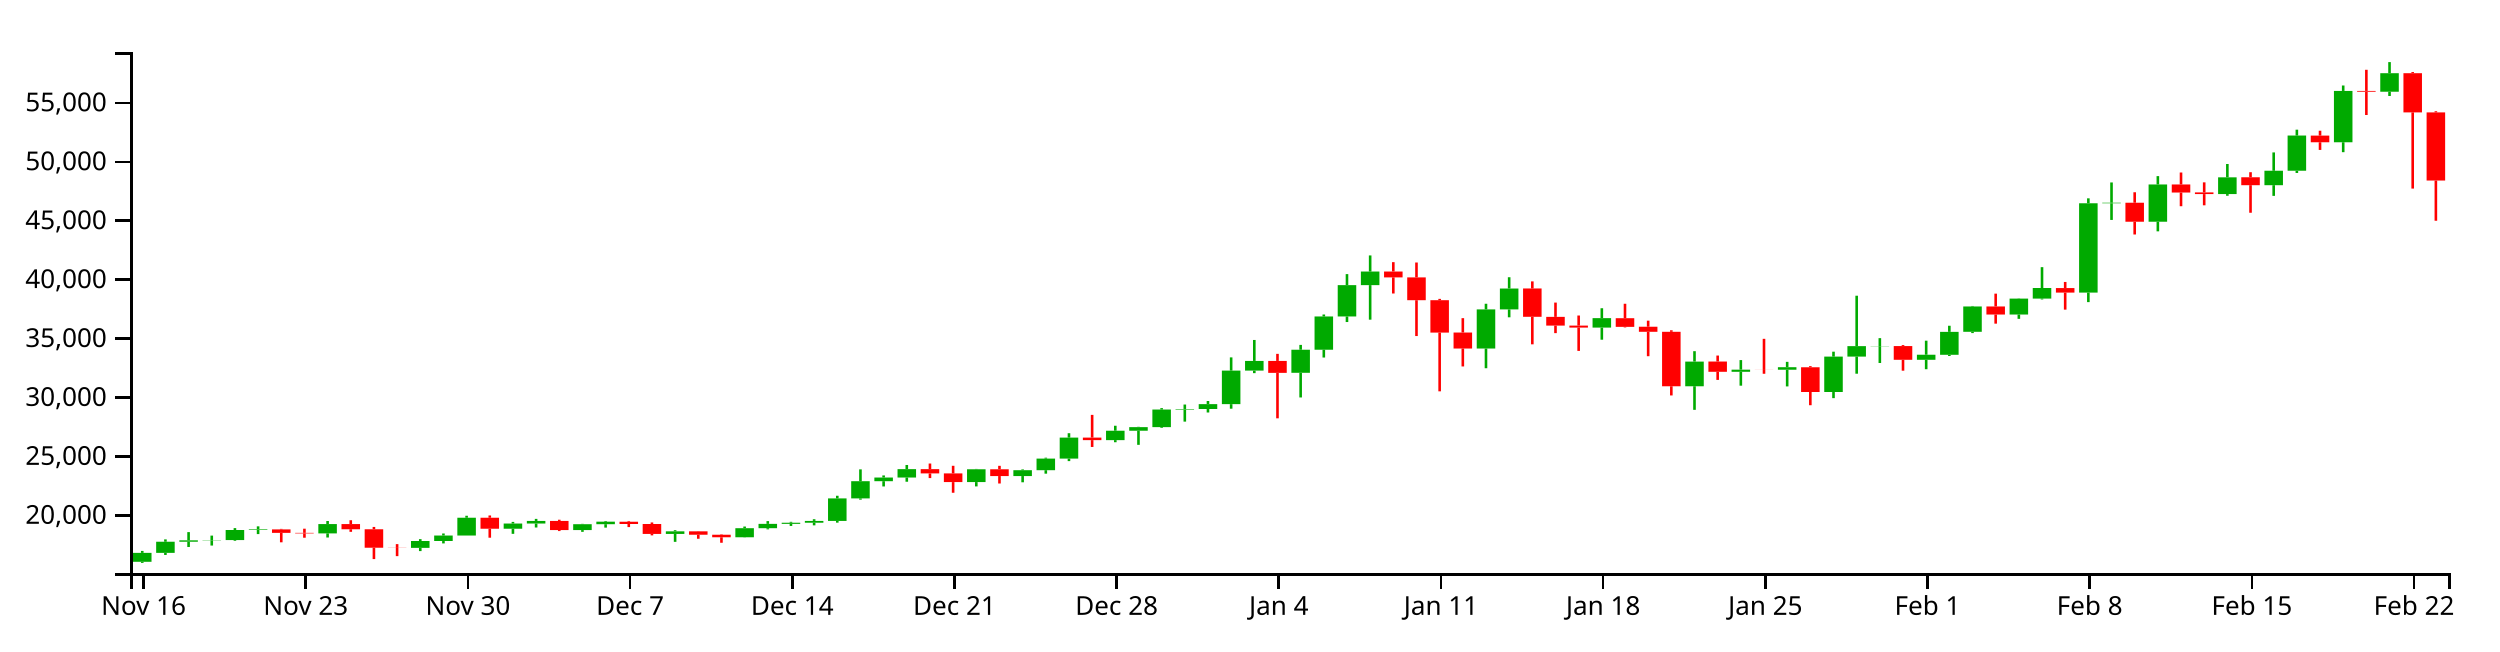
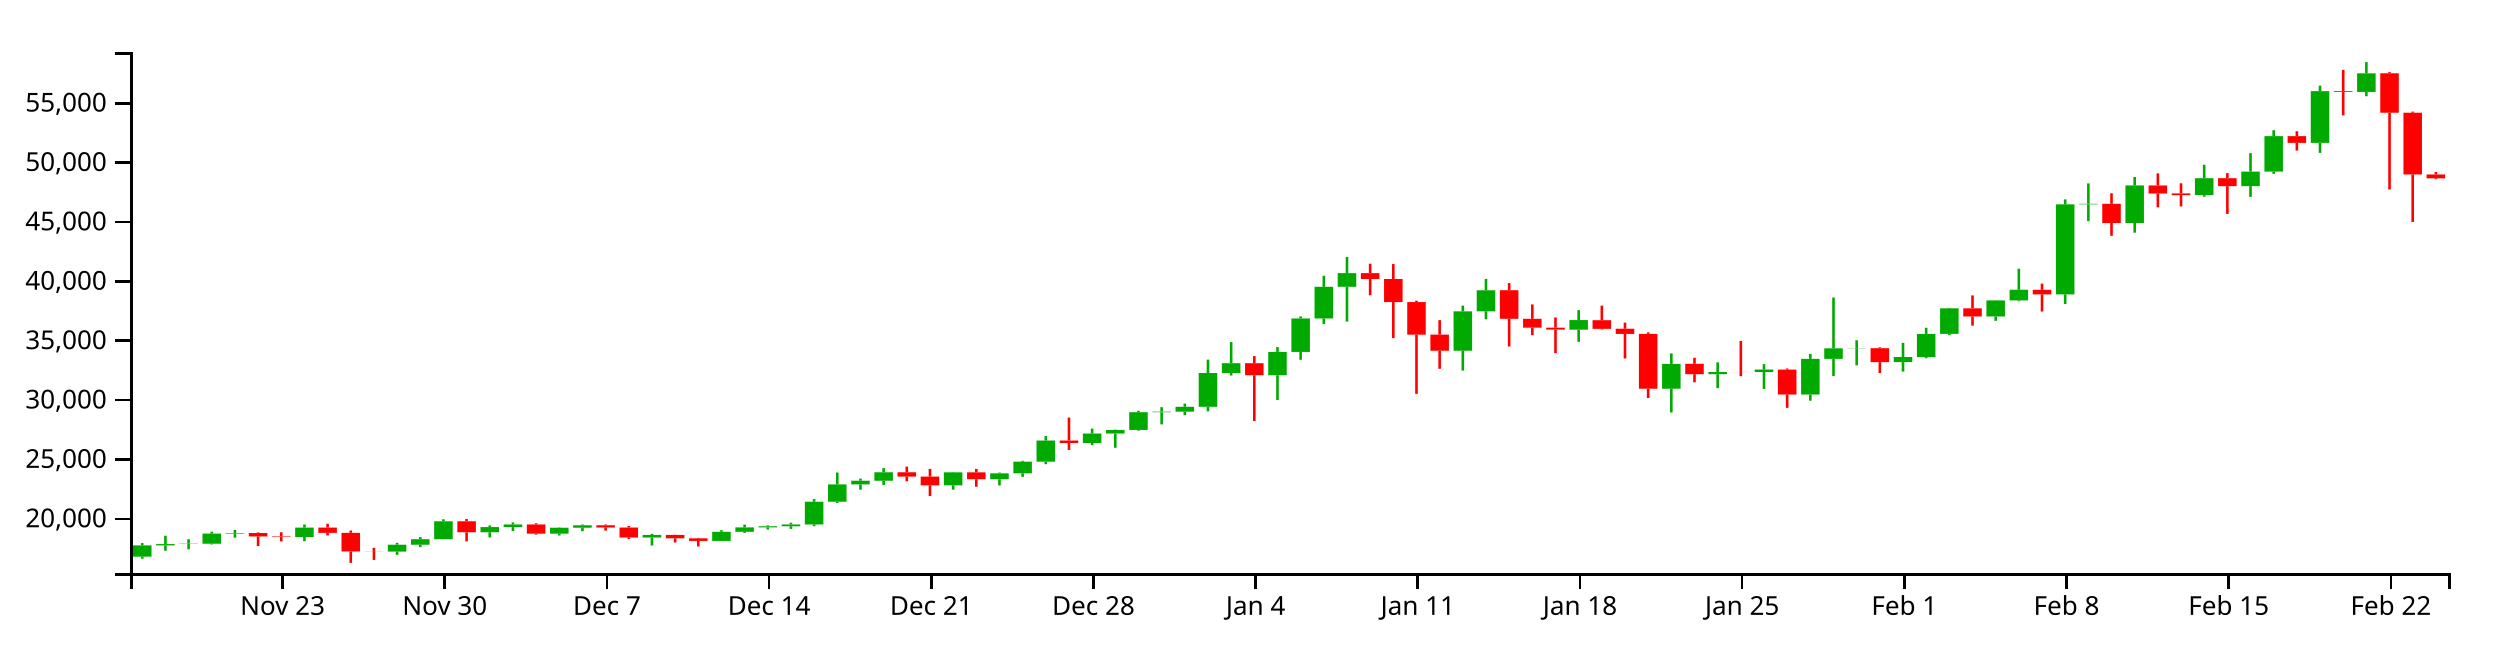
<svg xmlns="http://www.w3.org/2000/svg" version="1.1" width="960" height="250">
  <g transform="translate(50,20)">
    <style>.axis path,.axis line{fill:none;stroke:#000;shape-rendering:crispEdges;}path.candle{stroke:#000000;}path.candle.body{stroke-width:0;}path.candle.up{fill:#00AA00;stroke:#00AA00;}path.candle.down{fill:#FF0000;stroke:#FF0000;}</style>
    <g class="candlestick">
      <g class="data">
-         <path class="candle body up" d="M 1.068 195.733 l 7.117 0 L 8.185 192.309 l -7.117 0 L 1.068 195.733 M 9.964 192.311 l 7.117 0 L 17.081 188.028 l -7.117 0 L 9.964 192.311 M 18.86 188.028 l 7.117 0 L 25.978 187.499 l -7.117 0 L 18.86 188.028 M 27.757 187.492 l 7.117 0 L 34.874 187.379 l -7.117 0 L 27.757 187.492 M 36.653 187.379 l 7.117 0 L 43.77 183.519 l -7.117 0 L 36.653 187.379 M 45.55 183.519 l 7.117 0 L 52.667 183.301 l -7.117 0 L 45.55 183.519 M 72.239 184.82 l 7.117 0 L 79.356 181.236 l -7.117 0 L 72.239 184.82 M 107.825 190.381 l 7.117 0 L 114.942 187.754 l -7.117 0 L 107.825 190.381 M 116.721 187.754 l 7.117 0 L 123.838 185.649 l -7.117 0 L 116.721 187.754 M 125.618 185.649 l 7.117 0 L 132.735 178.81 l -7.117 0 L 125.618 185.649 M 143.411 183.024 l 7.117 0 L 150.528 181.036 l -7.117 0 L 143.411 183.024 M 152.307 181.036 l 7.117 0 L 159.424 180.051 l -7.117 0 L 152.307 181.036 M 170.1 183.542 l 7.117 0 L 177.217 181.292 l -7.117 0 L 170.1 183.542 M 178.996 181.292 l 7.117 0 L 186.114 180.333 l -7.117 0 L 178.996 181.292 M 205.686 185.019 l 7.117 0 L 212.803 184.036 l -7.117 0 L 205.686 185.019 M 232.375 186.321 l 7.117 0 L 239.492 182.826 l -7.117 0 L 232.375 186.321 M 241.271 182.826 l 7.117 0 L 248.389 181.168 l -7.117 0 L 241.271 182.826 M 250.168 181.168 l 7.117 0 L 257.285 180.724 l -7.117 0 L 250.168 181.168 M 259.064 180.721 l 7.117 0 L 266.182 180.03 l -7.117 0 L 259.064 180.721 M 267.961 180.03 l 7.117 0 L 275.078 171.389 l -7.117 0 L 267.961 180.03 M 276.857 171.389 l 7.117 0 L 283.974 164.774 l -7.117 0 L 276.857 171.389 M 285.754 164.774 l 7.117 0 L 292.871 163.37 l -7.117 0 L 285.754 164.774 M 294.65 163.37 l 7.117 0 L 301.767 160.137 l -7.117 0 L 294.65 163.37 M 321.339 165.124 l 7.117 0 L 328.457 160.186 l -7.117 0 L 321.339 165.124 M 339.132 162.804 l 7.117 0 L 346.25 160.555 l -7.117 0 L 339.132 162.804 M 348.029 160.556 l 7.117 0 L 355.146 156.105 l -7.117 0 L 348.029 160.556 M 356.925 156.105 l 7.117 0 L 364.042 148.044 l -7.117 0 L 356.925 156.105 M 374.718 149.003 l 7.117 0 L 381.835 145.392 l -7.117 0 L 374.718 149.003 M 383.615 145.392 l 7.117 0 L 390.732 144.009 l -7.117 0 L 383.615 145.392 M 392.511 144.009 l 7.117 0 L 399.628 137.263 l -7.117 0 L 392.511 144.009 M 401.407 137.263 l 7.117 0 L 408.525 137.045 l -7.117 0 L 401.407 137.263 M 410.304 137.045 l 7.117 0 L 417.421 135.198 l -7.117 0 L 410.304 137.045 M 419.2 135.198 l 7.117 0 L 426.317 122.314 l -7.117 0 L 419.2 135.198 M 428.097 122.322 l 7.117 0 L 435.214 118.595 l -7.117 0 L 428.097 122.322 M 445.89 123.167 l 7.117 0 L 453.007 114.297 l -7.117 0 L 445.89 123.167 M 454.786 114.297 l 7.117 0 L 461.903 101.535 l -7.117 0 L 454.786 114.297 M 463.683 101.535 l 7.117 0 L 470.8 89.482 l -7.117 0 L 463.683 101.535 M 472.579 89.481 l 7.117 0 L 479.696 84.275 l -7.117 0 L 472.579 89.481 M 517.061 113.846 l 7.117 0 L 524.178 98.81 l -7.117 0 L 517.061 113.846 M 525.958 98.81 l 7.117 0 L 533.075 90.784 l -7.117 0 L 525.958 98.81 M 561.543 105.809 l 7.117 0 L 568.661 102.16 l -7.117 0 L 561.543 105.809 M 597.129 128.317 l 7.117 0 L 604.246 118.843 l -7.117 0 L 597.129 128.317 M 614.922 122.768 l 7.117 0 L 622.039 121.945 l -7.117 0 L 614.922 122.768 M 632.715 121.971 l 7.117 0 L 639.832 121.004 l -7.117 0 L 632.715 121.971 M 650.508 130.534 l 7.117 0 L 657.625 116.944 l -7.117 0 L 650.508 130.534 M 659.404 116.929 l 7.117 0 L 666.521 112.927 l -7.117 0 L 659.404 116.929 M 668.301 112.954 l 7.117 0 L 675.418 112.879 l -7.117 0 L 668.301 112.954 M 686.094 118.174 l 7.117 0 L 693.211 116.213 l -7.117 0 L 686.094 118.174 M 694.99 116.255 l 7.117 0 L 702.107 107.433 l -7.117 0 L 694.99 116.255 M 703.886 107.403 l 7.117 0 L 711.004 97.69 l -7.117 0 L 703.886 107.403 M 721.679 100.777 l 7.117 0 L 728.796 94.651 l -7.117 0 L 721.679 100.777 M 730.576 94.655 l 7.117 0 L 737.693 90.592 l -7.117 0 L 730.576 94.655 M 748.369 92.363 l 7.117 0 L 755.486 58.059 l -7.117 0 L 748.369 92.363 M 757.265 58.059 l 7.117 0 L 764.382 57.853 l -7.117 0 L 757.265 58.059 M 775.058 65.153 l 7.117 0 L 782.175 50.842 l -7.117 0 L 775.058 65.153 M 801.747 54.52 l 7.117 0 L 808.864 48.089 l -7.117 0 L 801.747 54.52 M 819.54 51.106 l 7.117 0 L 826.657 45.574 l -7.117 0 L 819.54 51.106 M 828.437 45.574 l 7.117 0 L 835.554 32.058 l -7.117 0 L 828.437 45.574 M 846.23 34.624 l 7.117 0 L 853.347 14.921 l -7.117 0 L 846.23 34.624 M 864.022 15.214 l 7.117 0 L 871.14 8.12 l -7.117 0 L 864.022 15.214" />
-         <path class="candle body down" d="M 54.446 183.301 l 7.117 0 L 61.563 184.61 l -7.117 0 L 54.446 183.301 M 63.343 184.613 l 7.117 0 L 70.46 184.821 l -7.117 0 L 63.343 184.613 M 81.136 181.236 l 7.117 0 L 88.253 183.231 l -7.117 0 L 81.136 181.236 M 90.032 183.233 l 7.117 0 L 97.149 190.336 l -7.117 0 L 90.032 183.233 M 98.928 190.336 l 7.117 0 L 106.046 190.381 l -7.117 0 L 98.928 190.336 M 134.514 178.81 l 7.117 0 L 141.631 183.024 l -7.117 0 L 134.514 178.81 M 161.204 180.049 l 7.117 0 L 168.321 183.542 l -7.117 0 L 161.204 180.049 M 187.893 180.337 l 7.117 0 L 195.01 181.205 l -7.117 0 L 187.893 180.337 M 196.789 181.205 l 7.117 0 L 203.906 185.019 l -7.117 0 L 196.789 181.205 M 214.582 184.036 l 7.117 0 L 221.699 185.334 l -7.117 0 L 214.582 184.036 M 223.479 185.333 l 7.117 0 L 230.596 186.321 l -7.117 0 L 223.479 185.333 M 303.547 160.137 l 7.117 0 L 310.664 161.794 l -7.117 0 L 303.547 160.137 M 312.443 161.794 l 7.117 0 L 319.56 165.124 l -7.117 0 L 312.443 161.794 M 330.236 160.186 l 7.117 0 L 337.353 162.802 l -7.117 0 L 330.236 160.186 M 365.822 148.044 l 7.117 0 L 372.939 149.003 l -7.117 0 L 365.822 148.044 M 436.993 118.595 l 7.117 0 L 444.11 123.172 l -7.117 0 L 436.993 118.595 M 481.475 84.256 l 7.117 0 L 488.593 86.513 l -7.117 0 L 481.475 84.256 M 490.372 86.513 l 7.117 0 L 497.489 95.286 l -7.117 0 L 490.372 86.513 M 499.268 95.286 l 7.117 0 L 506.385 107.712 l -7.117 0 L 499.268 95.286 M 508.165 107.685 l 7.117 0 L 515.282 113.837 l -7.117 0 L 508.165 107.685 M 534.854 90.781 l 7.117 0 L 541.971 101.657 l -7.117 0 L 534.854 90.781 M 543.75 101.679 l 7.117 0 L 550.868 105.039 l -7.117 0 L 543.75 101.679 M 552.647 105.039 l 7.117 0 L 559.764 105.792 l -7.117 0 L 552.647 105.039 M 570.44 102.199 l 7.117 0 L 577.557 105.508 l -7.117 0 L 570.44 102.199 M 579.336 105.461 l 7.117 0 L 586.453 107.424 l -7.117 0 L 579.336 105.461 M 588.233 107.424 l 7.117 0 L 595.35 128.325 l -7.117 0 L 588.233 107.424 M 606.026 118.821 l 7.117 0 L 613.143 122.768 l -7.117 0 L 606.026 118.821 M 623.818 121.947 l 7.117 0 L 630.936 121.97 l -7.117 0 L 623.818 121.947 M 641.611 121.021 l 7.117 0 L 648.729 130.516 l -7.117 0 L 641.611 121.021 M 677.197 112.879 l 7.117 0 L 684.314 118.174 l -7.117 0 L 677.197 112.879 M 712.783 97.683 l 7.117 0 L 719.9 100.777 l -7.117 0 L 712.783 97.683 M 739.472 90.619 l 7.117 0 L 746.589 92.363 l -7.117 0 L 739.472 90.619 M 766.162 57.853 l 7.117 0 L 773.279 65.153 l -7.117 0 L 766.162 57.853 M 783.954 50.846 l 7.117 0 L 791.072 53.928 l -7.117 0 L 783.954 50.846 M 792.851 53.88 l 7.117 0 L 799.968 54.534 l -7.117 0 L 792.851 53.88 M 810.644 48.076 l 7.117 0 L 817.761 51.106 l -7.117 0 L 810.644 48.076 M 837.333 32.067 l 7.117 0 L 844.45 34.624 l -7.117 0 L 837.333 32.067 M 855.126 14.921 l 7.117 0 L 862.243 15.214 l -7.117 0 L 855.126 14.921 M 872.919 8.103 l 7.117 0 L 880.036 23.15 l -7.117 0 L 872.919 8.103 M 881.815 23.15 l 7.117 0 L 888.932 49.329 l -7.117 0 L 881.815 23.15" />
+         <path class="candle body up" d="M 1.068 193.759 l 7.117 0 L 8.185 189.443 l -7.117 0 L 1.068 193.759 M 9.964 189.443 l 7.117 0 L 17.081 188.911 l -7.117 0 L 9.964 189.443 M 18.86 188.903 l 7.117 0 L 25.978 188.789 l -7.117 0 L 18.86 188.903 M 27.757 188.789 l 7.117 0 L 34.874 184.899 l -7.117 0 L 27.757 188.789 M 36.653 184.899 l 7.117 0 L 43.77 184.68 l -7.117 0 L 36.653 184.899 M 63.343 186.211 l 7.117 0 L 70.46 182.599 l -7.117 0 L 63.343 186.211 M 98.928 191.814 l 7.117 0 L 106.046 189.167 l -7.117 0 L 98.928 191.814 M 107.825 189.167 l 7.117 0 L 114.942 187.046 l -7.117 0 L 107.825 189.167 M 116.721 187.046 l 7.117 0 L 123.838 180.155 l -7.117 0 L 116.721 187.046 M 134.514 184.401 l 7.117 0 L 141.631 182.398 l -7.117 0 L 134.514 184.401 M 143.411 182.398 l 7.117 0 L 150.528 181.404 l -7.117 0 L 143.411 182.398 M 161.204 184.923 l 7.117 0 L 168.321 182.655 l -7.117 0 L 161.204 184.923 M 170.1 182.655 l 7.117 0 L 177.217 181.69 l -7.117 0 L 170.1 182.655 M 196.789 186.411 l 7.117 0 L 203.906 185.421 l -7.117 0 L 196.789 186.411 M 223.479 187.723 l 7.117 0 L 230.596 184.201 l -7.117 0 L 223.479 187.723 M 232.375 184.201 l 7.117 0 L 239.492 182.531 l -7.117 0 L 232.375 184.201 M 241.271 182.531 l 7.117 0 L 248.389 182.083 l -7.117 0 L 241.271 182.531 M 250.168 182.08 l 7.117 0 L 257.285 181.384 l -7.117 0 L 250.168 182.08 M 259.064 181.384 l 7.117 0 L 266.182 172.677 l -7.117 0 L 259.064 181.384 M 267.961 172.677 l 7.117 0 L 275.078 166.01 l -7.117 0 L 267.961 172.677 M 276.857 166.01 l 7.117 0 L 283.974 164.595 l -7.117 0 L 276.857 166.01 M 285.754 164.595 l 7.117 0 L 292.871 161.338 l -7.117 0 L 285.754 164.595 M 312.443 166.363 l 7.117 0 L 319.56 161.387 l -7.117 0 L 312.443 166.363 M 330.236 164.025 l 7.117 0 L 337.353 161.759 l -7.117 0 L 330.236 164.025 M 339.132 161.76 l 7.117 0 L 346.25 157.275 l -7.117 0 L 339.132 161.76 M 348.029 157.275 l 7.117 0 L 355.146 149.152 l -7.117 0 L 348.029 157.275 M 365.822 150.119 l 7.117 0 L 372.939 146.48 l -7.117 0 L 365.822 150.119 M 374.718 146.48 l 7.117 0 L 381.835 145.086 l -7.117 0 L 374.718 146.48 M 383.615 145.086 l 7.117 0 L 390.732 138.288 l -7.117 0 L 383.615 145.086 M 392.511 138.288 l 7.117 0 L 399.628 138.068 l -7.117 0 L 392.511 138.288 M 401.407 138.068 l 7.117 0 L 408.525 136.207 l -7.117 0 L 401.407 138.068 M 410.304 136.207 l 7.117 0 L 417.421 123.224 l -7.117 0 L 410.304 136.207 M 419.2 123.233 l 7.117 0 L 426.317 119.476 l -7.117 0 L 419.2 123.233 M 436.993 124.084 l 7.117 0 L 444.11 115.146 l -7.117 0 L 436.993 124.084 M 445.89 115.146 l 7.117 0 L 453.007 102.285 l -7.117 0 L 445.89 115.146 M 454.786 102.285 l 7.117 0 L 461.903 90.14 l -7.117 0 L 454.786 102.285 M 463.683 90.139 l 7.117 0 L 470.8 84.893 l -7.117 0 L 463.683 90.139 M 508.165 114.692 l 7.117 0 L 515.282 99.539 l -7.117 0 L 508.165 114.692 M 517.061 99.539 l 7.117 0 L 524.178 91.452 l -7.117 0 L 517.061 99.539 M 552.647 106.592 l 7.117 0 L 559.764 102.915 l -7.117 0 L 552.647 106.592 M 588.233 129.273 l 7.117 0 L 595.35 119.727 l -7.117 0 L 588.233 129.273 M 606.026 123.682 l 7.117 0 L 613.143 122.852 l -7.117 0 L 606.026 123.682 M 623.818 122.878 l 7.117 0 L 630.936 121.904 l -7.117 0 L 623.818 122.878 M 641.611 131.507 l 7.117 0 L 648.729 117.813 l -7.117 0 L 641.611 131.507 M 650.508 117.797 l 7.117 0 L 657.625 113.766 l -7.117 0 L 650.508 117.797 M 659.404 113.793 l 7.117 0 L 666.521 113.717 l -7.117 0 L 659.404 113.793 M 677.197 119.053 l 7.117 0 L 684.314 117.076 l -7.117 0 L 677.197 119.053 M 686.094 117.118 l 7.117 0 L 693.211 108.229 l -7.117 0 L 686.094 117.118 M 694.99 108.199 l 7.117 0 L 702.107 98.411 l -7.117 0 L 694.99 108.199 M 712.783 101.522 l 7.117 0 L 719.9 95.349 l -7.117 0 L 712.783 101.522 M 721.679 95.353 l 7.117 0 L 728.796 91.259 l -7.117 0 L 721.679 95.353 M 739.472 93.043 l 7.117 0 L 746.589 58.476 l -7.117 0 L 739.472 93.043 M 748.369 58.476 l 7.117 0 L 755.486 58.268 l -7.117 0 L 748.369 58.476 M 766.162 65.624 l 7.117 0 L 773.279 51.203 l -7.117 0 L 766.162 65.624 M 792.851 54.91 l 7.117 0 L 799.968 48.429 l -7.117 0 L 792.851 54.91 M 810.644 51.469 l 7.117 0 L 817.761 45.894 l -7.117 0 L 810.644 51.469 M 819.54 45.894 l 7.117 0 L 826.657 32.274 l -7.117 0 L 819.54 45.894 M 837.333 34.861 l 7.117 0 L 844.45 15.006 l -7.117 0 L 837.333 34.861 M 855.126 15.301 l 7.117 0 L 862.243 8.153 l -7.117 0 L 855.126 15.301" />
+         <path class="candle body down" d="M 45.55 184.68 l 7.117 0 L 52.667 185.999 l -7.117 0 L 45.55 184.68 M 54.446 186.002 l 7.117 0 L 61.563 186.211 l -7.117 0 L 54.446 186.002 M 72.239 182.599 l 7.117 0 L 79.356 184.61 l -7.117 0 L 72.239 182.599 M 81.136 184.611 l 7.117 0 L 88.253 191.769 l -7.117 0 L 81.136 184.611 M 90.032 191.769 l 7.117 0 L 97.149 191.814 l -7.117 0 L 90.032 191.769 M 125.618 180.155 l 7.117 0 L 132.735 184.401 l -7.117 0 L 125.618 180.155 M 152.307 181.402 l 7.117 0 L 159.424 184.923 l -7.117 0 L 152.307 181.402 M 178.996 181.693 l 7.117 0 L 186.114 182.568 l -7.117 0 L 178.996 181.693 M 187.893 182.568 l 7.117 0 L 195.01 186.411 l -7.117 0 L 187.893 182.568 M 205.686 185.421 l 7.117 0 L 212.803 186.728 l -7.117 0 L 205.686 185.421 M 214.582 186.727 l 7.117 0 L 221.699 187.723 l -7.117 0 L 214.582 186.727 M 294.65 161.338 l 7.117 0 L 301.767 163.008 l -7.117 0 L 294.65 161.338 M 303.547 163.008 l 7.117 0 L 310.664 166.364 l -7.117 0 L 303.547 163.008 M 321.339 161.387 l 7.117 0 L 328.457 164.024 l -7.117 0 L 321.339 161.387 M 356.925 149.152 l 7.117 0 L 364.042 150.118 l -7.117 0 L 356.925 149.152 M 428.097 119.476 l 7.117 0 L 435.214 124.089 l -7.117 0 L 428.097 119.476 M 472.579 84.874 l 7.117 0 L 479.696 87.148 l -7.117 0 L 472.579 84.874 M 481.475 87.148 l 7.117 0 L 488.593 95.988 l -7.117 0 L 481.475 87.148 M 490.372 95.988 l 7.117 0 L 497.489 108.51 l -7.117 0 L 490.372 95.988 M 499.268 108.483 l 7.117 0 L 506.385 114.682 l -7.117 0 L 499.268 108.483 M 525.958 91.449 l 7.117 0 L 533.075 102.409 l -7.117 0 L 525.958 91.449 M 534.854 102.431 l 7.117 0 L 541.971 105.817 l -7.117 0 L 534.854 102.431 M 543.75 105.817 l 7.117 0 L 550.868 106.576 l -7.117 0 L 543.75 105.817 M 561.543 102.955 l 7.117 0 L 568.661 106.289 l -7.117 0 L 561.543 102.955 M 570.44 106.241 l 7.117 0 L 577.557 108.219 l -7.117 0 L 570.44 106.241 M 579.336 108.219 l 7.117 0 L 586.453 129.282 l -7.117 0 L 579.336 108.219 M 597.129 119.705 l 7.117 0 L 604.246 123.682 l -7.117 0 L 597.129 119.705 M 614.922 122.854 l 7.117 0 L 622.039 122.878 l -7.117 0 L 614.922 122.854 M 632.715 121.921 l 7.117 0 L 639.832 131.489 l -7.117 0 L 632.715 121.921 M 668.301 113.717 l 7.117 0 L 675.418 119.053 l -7.117 0 L 668.301 113.717 M 703.886 98.404 l 7.117 0 L 711.004 101.522 l -7.117 0 L 703.886 98.404 M 730.576 91.286 l 7.117 0 L 737.693 93.043 l -7.117 0 L 730.576 91.286 M 757.265 58.268 l 7.117 0 L 764.382 65.624 l -7.117 0 L 757.265 58.268 M 775.058 51.207 l 7.117 0 L 782.175 54.313 l -7.117 0 L 775.058 51.207 M 783.954 54.265 l 7.117 0 L 791.072 54.924 l -7.117 0 L 783.954 54.265 M 801.747 48.416 l 7.117 0 L 808.864 51.469 l -7.117 0 L 801.747 48.416 M 828.437 32.284 l 7.117 0 L 835.554 34.861 l -7.117 0 L 828.437 32.284 M 846.23 15.006 l 7.117 0 L 853.347 15.301 l -7.117 0 L 846.23 15.006 M 864.022 8.135 l 7.117 0 L 871.14 23.299 l -7.117 0 L 864.022 8.135 M 872.919 23.299 l 7.117 0 L 880.036 47 l -7.117 0 L 872.919 23.299 M 881.815 47 l 7.117 0 L 888.932 48.479 l -7.117 0 L 881.815 47" />
        <path class="candle body equal" />
-         <path class="candle wick up" d="M 4.626 191.555 L 4.626 192.309 M 4.626 195.733 L 4.626 196.154 M 13.523 187.125 L 13.523 188.028 M 13.523 192.311 L 13.523 193.103 M 22.419 184.328 L 22.419 187.499 M 22.419 188.028 L 22.419 190.042 M 31.315 185.672 L 31.315 187.379 M 31.315 187.492 L 31.315 189.493 M 40.212 182.796 L 40.212 183.519 M 40.212 187.379 L 40.212 187.663 M 49.108 182.114 L 49.108 183.301 M 49.108 183.519 L 49.108 185.089 M 75.798 180.064 L 75.798 181.236 M 75.798 184.82 L 75.798 186.405 M 111.383 187.027 L 111.383 187.754 M 111.383 190.381 L 111.383 191.621 M 120.28 184.857 L 120.28 185.649 M 120.28 187.754 L 120.28 188.672 M 129.176 178.053 L 129.176 178.81 M 129.176 185.649 L 129.176 185.649 M 146.969 180.412 L 146.969 181.036 M 146.969 183.024 L 146.969 184.993 M 155.866 179.253 L 155.866 180.051 M 155.866 181.036 L 155.866 182.561 M 173.659 181.159 L 173.659 181.292 M 173.659 183.542 L 173.659 184.223 M 182.555 180.059 L 182.555 180.333 M 182.555 181.292 L 182.555 182.607 M 209.244 183.591 L 209.244 184.036 M 209.244 185.019 L 209.244 188.07 M 235.934 182.192 L 235.934 182.826 M 235.934 186.321 L 235.934 186.392 M 244.83 180.1 L 244.83 181.168 M 244.83 182.826 L 244.83 183.268 M 253.727 180.38 L 253.727 180.724 M 253.727 181.168 L 253.727 181.96 M 262.623 179.38 L 262.623 180.03 M 262.623 180.721 L 262.623 181.734 M 271.519 170.373 L 271.519 171.389 M 271.519 180.03 L 271.519 180.699 M 280.416 160.235 L 280.416 164.774 M 280.416 171.389 L 280.416 171.867 M 289.312 162.565 L 289.312 163.37 M 289.312 164.774 L 289.312 166.798 M 298.209 158.554 L 298.209 160.137 M 298.209 163.37 L 298.209 164.987 M 324.898 160.067 L 324.898 160.186 M 324.898 165.124 L 324.898 166.782 M 342.691 160.26 L 342.691 160.555 M 342.691 162.804 L 342.691 165.198 M 351.587 155.755 L 351.587 156.105 M 351.587 160.556 L 351.587 161.893 M 360.484 146.353 L 360.484 148.044 M 360.484 156.105 L 360.484 157.067 M 378.277 143.488 L 378.277 145.392 M 378.277 149.003 L 378.277 149.82 M 387.173 143.896 L 387.173 144.009 M 387.173 145.392 L 387.173 150.821 M 396.07 136.717 L 396.07 137.263 M 396.07 144.009 L 396.07 144.303 M 404.966 135.341 L 404.966 137.045 M 404.966 137.263 L 404.966 141.904 M 413.862 133.984 L 413.862 135.198 M 413.862 137.045 L 413.862 138.398 M 422.759 117.237 L 422.759 122.314 M 422.759 135.198 L 422.759 136.941 M 431.655 110.547 L 431.655 118.595 M 431.655 122.322 L 431.655 123.289 M 449.448 112.439 L 449.448 114.297 M 449.448 123.167 L 449.448 132.626 M 458.345 100.766 L 458.345 101.535 M 458.345 114.297 L 458.345 117.291 M 467.241 85.26 L 467.241 89.482 M 467.241 101.535 L 467.241 103.659 M 476.138 78.087 L 476.138 84.275 M 476.138 89.481 L 476.138 102.754 M 520.62 96.643 L 520.62 98.81 M 520.62 113.846 L 520.62 121.401 M 529.516 86.46 L 529.516 90.784 M 529.516 98.81 L 529.516 101.843 M 565.102 98.364 L 565.102 102.16 M 565.102 105.809 L 565.102 110.448 M 600.688 114.854 L 600.688 118.843 M 600.688 128.317 L 600.688 137.378 M 618.481 118.274 L 618.481 121.945 M 618.481 122.768 L 618.481 128.1 M 636.273 118.949 L 636.273 121.004 M 636.273 121.971 L 636.273 128.383 M 654.066 115.047 L 654.066 116.944 M 654.066 130.534 L 654.066 132.888 M 662.963 93.557 L 662.963 112.927 M 662.963 116.929 L 662.963 123.504 M 671.859 109.846 L 671.859 112.879 M 671.859 112.954 L 671.859 119.387 M 689.652 110.822 L 689.652 116.213 M 689.652 118.174 L 689.652 121.781 M 698.549 105.088 L 698.549 107.433 M 698.549 116.255 L 698.549 116.703 M 707.445 97.492 L 707.445 97.69 M 707.445 107.403 L 707.445 107.903 M 725.238 94.561 L 725.238 94.651 M 725.238 100.777 L 725.238 102.437 M 734.134 82.588 L 734.134 90.592 M 734.134 94.655 L 734.134 94.987 M 751.927 56.16 L 751.927 58.059 M 751.927 92.363 L 751.927 96.015 M 760.824 50.06 L 760.824 57.853 M 760.824 58.059 L 760.824 64.458 M 778.617 47.631 L 778.617 50.842 M 778.617 65.153 L 778.617 68.835 M 805.306 42.976 L 805.306 48.089 M 805.306 54.52 L 805.306 55.166 M 823.099 38.532 L 823.099 45.574 M 823.099 51.106 L 823.099 55.213 M 831.995 29.799 L 831.995 32.058 M 831.995 45.574 L 831.995 46.418 M 849.788 12.83 L 849.788 14.921 M 849.788 34.624 L 849.788 38.437 M 867.581 3.846 L 867.581 8.12 M 867.581 15.214 L 867.581 16.86" style="stroke-width: 1px;" />
-         <path class="candle wick down" d="M 58.005 183.092 L 58.005 183.301 M 58.005 184.61 L 58.005 188.247 M 66.901 183.019 L 66.901 184.613 M 66.901 184.821 L 66.901 186.486 M 84.694 179.768 L 84.694 181.236 M 84.694 183.231 L 84.694 184.222 M 93.591 182.345 L 93.591 183.233 M 93.591 190.336 L 93.591 194.687 M 102.487 188.941 L 102.487 190.336 M 102.487 190.381 L 102.487 193.556 M 138.073 177.941 L 138.073 178.81 M 138.073 183.024 L 138.073 186.481 M 164.762 179.575 L 164.762 180.049 M 164.762 183.542 L 164.762 183.928 M 191.451 180.055 L 191.451 180.337 M 191.451 181.205 L 191.451 182.4 M 200.348 180.626 L 200.348 181.205 M 200.348 185.019 L 200.348 185.581 M 218.141 183.964 L 218.141 184.036 M 218.141 185.334 L 218.141 186.888 M 227.037 185.161 L 227.037 185.333 M 227.037 186.321 L 227.037 188.422 M 307.105 157.994 L 307.105 160.137 M 307.105 161.794 L 307.105 163.584 M 316.002 158.865 L 316.002 161.794 M 316.002 165.124 L 316.002 169.219 M 333.794 158.877 L 333.794 160.186 M 333.794 162.802 L 333.794 165.666 M 369.38 139.315 L 369.38 148.044 M 369.38 149.003 L 369.38 151.635 M 440.552 115.879 L 440.552 118.595 M 440.552 123.172 L 440.552 140.637 M 485.034 80.666 L 485.034 84.256 M 485.034 86.513 L 485.034 92.706 M 493.93 80.802 L 493.93 86.513 M 493.93 95.286 L 493.93 109.04 M 502.827 94.766 L 502.827 95.286 M 502.827 107.712 L 502.827 130.272 M 511.723 102.174 L 511.723 107.685 M 511.723 113.837 L 511.723 120.718 M 538.413 88.054 L 538.413 90.781 M 538.413 101.657 L 538.413 112.222 M 547.309 96.191 L 547.309 101.679 M 547.309 105.039 L 547.309 107.923 M 556.206 101.158 L 556.206 105.039 M 556.206 105.792 L 556.206 114.748 M 573.998 96.643 L 573.998 102.199 M 573.998 105.508 L 573.998 105.723 M 582.895 103.137 L 582.895 105.461 M 582.895 107.424 L 582.895 116.785 M 591.791 106.827 L 591.791 107.424 M 591.791 128.325 L 591.791 131.852 M 609.584 116.531 L 609.584 118.821 M 609.584 122.768 L 609.584 125.881 M 627.377 110.109 L 627.377 121.947 M 627.377 121.97 L 627.377 123.528 M 645.17 120.599 L 645.17 121.021 M 645.17 130.516 L 645.17 135.605 M 680.756 112.518 L 680.756 112.879 M 680.756 118.174 L 680.756 122.344 M 716.341 92.759 L 716.341 97.683 M 716.341 100.777 L 716.341 104.284 M 743.031 88.27 L 743.031 90.619 M 743.031 92.363 L 743.031 98.902 M 769.72 53.827 L 769.72 57.853 M 769.72 65.153 L 769.72 70.044 M 787.513 46.242 L 787.513 50.846 M 787.513 53.928 L 787.513 59.19 M 796.409 50.025 L 796.409 53.88 M 796.409 54.534 L 796.409 58.839 M 814.202 46.128 L 814.202 48.076 M 814.202 51.106 L 814.202 61.699 M 840.892 30.201 L 840.892 32.067 M 840.892 34.624 L 840.892 37.57 M 858.685 6.799 L 858.685 14.921 M 858.685 15.214 L 858.685 24.163 M 876.477 7.668 L 876.477 8.103 M 876.477 23.15 L 876.477 52.415 M 885.374 22.716 L 885.374 23.15 M 885.374 49.329 L 885.374 64.768" style="stroke-width: 1px;" />
+         <path class="candle wick up" d="M 4.626 188.533 L 4.626 189.443 M 4.626 193.759 L 4.626 194.558 M 13.523 185.714 L 13.523 188.911 M 13.523 189.443 L 13.523 191.472 M 22.419 187.07 L 22.419 188.789 M 22.419 188.903 L 22.419 190.92 M 31.315 184.171 L 31.315 184.899 M 31.315 188.789 L 31.315 189.075 M 40.212 183.484 L 40.212 184.68 M 40.212 184.899 L 40.212 186.482 M 66.901 181.418 L 66.901 182.599 M 66.901 186.211 L 66.901 187.807 M 102.487 188.435 L 102.487 189.167 M 102.487 191.814 L 102.487 193.064 M 111.383 186.247 L 111.383 187.046 M 111.383 189.167 L 111.383 190.092 M 120.28 179.392 L 120.28 180.155 M 120.28 187.046 L 120.28 187.046 M 138.073 181.769 L 138.073 182.398 M 138.073 184.401 L 138.073 186.384 M 146.969 180.601 L 146.969 181.404 M 146.969 182.398 L 146.969 183.934 M 164.762 182.521 L 164.762 182.655 M 164.762 184.923 L 164.762 185.609 M 173.659 181.413 L 173.659 181.69 M 173.659 182.655 L 173.659 183.981 M 200.348 184.973 L 200.348 185.421 M 200.348 186.411 L 200.348 189.486 M 227.037 183.563 L 227.037 184.201 M 227.037 187.723 L 227.037 187.795 M 235.934 181.454 L 235.934 182.531 M 235.934 184.201 L 235.934 184.646 M 244.83 181.737 L 244.83 182.083 M 244.83 182.531 L 244.83 183.329 M 253.727 180.729 L 253.727 181.384 M 253.727 182.08 L 253.727 183.101 M 262.623 171.653 L 262.623 172.677 M 262.623 181.384 L 262.623 182.058 M 271.519 161.437 L 271.519 166.01 M 271.519 172.677 L 271.519 173.158 M 280.416 163.785 L 280.416 164.595 M 280.416 166.01 L 280.416 168.05 M 289.312 159.742 L 289.312 161.338 M 289.312 164.595 L 289.312 166.225 M 316.002 161.267 L 316.002 161.387 M 316.002 166.363 L 316.002 168.034 M 333.794 161.462 L 333.794 161.759 M 333.794 164.025 L 333.794 166.438 M 342.691 156.922 L 342.691 157.275 M 342.691 161.76 L 342.691 163.108 M 351.587 147.448 L 351.587 149.152 M 351.587 157.275 L 351.587 158.244 M 369.38 144.561 L 369.38 146.48 M 369.38 150.119 L 369.38 150.942 M 378.277 144.972 L 378.277 145.086 M 378.277 146.48 L 378.277 151.95 M 387.173 137.738 L 387.173 138.288 M 387.173 145.086 L 387.173 145.382 M 396.07 136.352 L 396.07 138.068 M 396.07 138.288 L 396.07 142.965 M 404.966 134.984 L 404.966 136.207 M 404.966 138.068 L 404.966 139.432 M 413.862 118.108 L 413.862 123.224 M 413.862 136.207 L 413.862 137.964 M 422.759 111.367 L 422.759 119.476 M 422.759 123.233 L 422.759 124.206 M 440.552 113.274 L 440.552 115.146 M 440.552 124.084 L 440.552 133.615 M 449.448 101.511 L 449.448 102.285 M 449.448 115.146 L 449.448 118.163 M 458.345 85.886 L 458.345 90.14 M 458.345 102.285 L 458.345 104.426 M 467.241 78.657 L 467.241 84.893 M 467.241 90.139 L 467.241 103.514 M 511.723 97.357 L 511.723 99.539 M 511.723 114.692 L 511.723 122.304 M 520.62 87.095 L 520.62 91.452 M 520.62 99.539 L 520.62 102.596 M 556.206 99.09 L 556.206 102.915 M 556.206 106.592 L 556.206 111.267 M 591.791 115.707 L 591.791 119.727 M 591.791 129.273 L 591.791 138.404 M 609.584 119.153 L 609.584 122.852 M 609.584 123.682 L 609.584 129.054 M 627.377 119.833 L 627.377 121.904 M 627.377 122.878 L 627.377 129.34 M 645.17 115.901 L 645.17 117.813 M 645.17 131.507 L 645.17 133.879 M 654.066 94.246 L 654.066 113.766 M 654.066 117.797 L 654.066 124.423 M 662.963 110.661 L 662.963 113.717 M 662.963 113.793 L 662.963 120.275 M 680.756 111.644 L 680.756 117.076 M 680.756 119.053 L 680.756 122.687 M 689.652 105.866 L 689.652 108.229 M 689.652 117.118 L 689.652 117.57 M 698.549 98.211 L 698.549 98.411 M 698.549 108.199 L 698.549 108.702 M 716.341 95.258 L 716.341 95.349 M 716.341 101.522 L 716.341 103.194 M 725.238 83.193 L 725.238 91.259 M 725.238 95.353 L 725.238 95.688 M 743.031 56.562 L 743.031 58.476 M 743.031 93.043 L 743.031 96.723 M 751.927 50.415 L 751.927 58.268 M 751.927 58.476 L 751.927 64.924 M 769.72 47.967 L 769.72 51.203 M 769.72 65.624 L 769.72 69.335 M 796.409 43.276 L 796.409 48.429 M 796.409 54.91 L 796.409 55.56 M 814.202 38.799 L 814.202 45.894 M 814.202 51.469 L 814.202 55.608 M 823.099 29.998 L 823.099 32.274 M 823.099 45.894 L 823.099 46.745 M 840.892 12.899 L 840.892 15.006 M 840.892 34.861 L 840.892 38.703 M 858.685 3.846 L 858.685 8.153 M 858.685 15.301 L 858.685 16.96" style="stroke-width: 1px;" />
+         <path class="candle wick down" d="M 49.108 184.469 L 49.108 184.68 M 49.108 185.999 L 49.108 189.664 M 58.005 184.396 L 58.005 186.002 M 58.005 186.211 L 58.005 187.89 M 75.798 181.12 L 75.798 182.599 M 75.798 184.61 L 75.798 185.608 M 84.694 183.716 L 84.694 184.611 M 84.694 191.769 L 84.694 196.154 M 93.591 190.363 L 93.591 191.769 M 93.591 191.814 L 93.591 195.013 M 129.176 179.279 L 129.176 180.155 M 129.176 184.401 L 129.176 187.884 M 155.866 180.925 L 155.866 181.402 M 155.866 184.923 L 155.866 185.311 M 182.555 181.409 L 182.555 181.693 M 182.555 182.568 L 182.555 183.772 M 191.451 181.984 L 191.451 182.568 M 191.451 186.411 L 191.451 186.977 M 209.244 185.348 L 209.244 185.421 M 209.244 186.728 L 209.244 188.295 M 218.141 186.554 L 218.141 186.727 M 218.141 187.723 L 218.141 189.84 M 298.209 159.179 L 298.209 161.338 M 298.209 163.008 L 298.209 164.812 M 307.105 160.056 L 307.105 163.008 M 307.105 166.364 L 307.105 170.49 M 324.898 160.068 L 324.898 161.387 M 324.898 164.024 L 324.898 166.91 M 360.484 140.356 L 360.484 149.152 M 360.484 150.118 L 360.484 152.771 M 431.655 116.74 L 431.655 119.476 M 431.655 124.089 L 431.655 141.688 M 476.138 81.257 L 476.138 84.874 M 476.138 87.148 L 476.138 93.389 M 485.034 81.394 L 485.034 87.148 M 485.034 95.988 L 485.034 109.848 M 493.93 95.465 L 493.93 95.988 M 493.93 108.51 L 493.93 131.244 M 502.827 102.93 L 502.827 108.483 M 502.827 114.682 L 502.827 121.616 M 529.516 88.701 L 529.516 91.449 M 529.516 102.409 L 529.516 113.055 M 538.413 96.9 L 538.413 102.431 M 538.413 105.817 L 538.413 108.723 M 547.309 101.906 L 547.309 105.817 M 547.309 106.576 L 547.309 115.6 M 565.102 97.357 L 565.102 102.955 M 565.102 106.289 L 565.102 106.505 M 573.998 103.9 L 573.998 106.241 M 573.998 108.219 L 573.998 117.652 M 582.895 107.618 L 582.895 108.219 M 582.895 129.282 L 582.895 132.835 M 600.688 117.397 L 600.688 119.705 M 600.688 123.682 L 600.688 126.819 M 618.481 110.925 L 618.481 122.854 M 618.481 122.878 L 618.481 124.448 M 636.273 121.496 L 636.273 121.921 M 636.273 131.489 L 636.273 136.618 M 671.859 113.353 L 671.859 113.717 M 671.859 119.053 L 671.859 123.255 M 707.445 93.442 L 707.445 98.404 M 707.445 101.522 L 707.445 105.055 M 734.134 88.919 L 734.134 91.286 M 734.134 93.043 L 734.134 99.632 M 760.824 54.211 L 760.824 58.268 M 760.824 65.624 L 760.824 70.552 M 778.617 46.568 L 778.617 51.207 M 778.617 54.313 L 778.617 59.615 M 787.513 50.38 L 787.513 54.265 M 787.513 54.924 L 787.513 59.262 M 805.306 46.453 L 805.306 48.416 M 805.306 51.469 L 805.306 62.143 M 831.995 30.403 L 831.995 32.284 M 831.995 34.861 L 831.995 37.829 M 849.788 6.821 L 849.788 15.006 M 849.788 15.301 L 849.788 24.319 M 867.581 7.697 L 867.581 8.135 M 867.581 23.299 L 867.581 52.788 M 876.477 22.861 L 876.477 23.299 M 876.477 47 L 876.477 65.236 M 885.374 46.047 L 885.374 47 M 885.374 48.479 L 885.374 48.837" style="stroke-width: 1px;" />
        <path class="candle wick equal" style="stroke-width: 1px;" />
      </g>
    </g>
    <g class="x axis" transform="translate(0,200)" fill="none" font-size="10" font-family="sans-serif" text-anchor="middle">
      <path class="domain" stroke="#000" d="M0.5,6V0.5H890.5V6" />
-       <g class="tick" opacity="1" transform="translate(4.62615,0)">
-         <line stroke="#000" y2="6" x1="0.5" x2="0.5" />
-         <text fill="#000" y="9" x="0.5" dy="0.71em">Nov 16</text>
-       </g>
-       <g class="tick" opacity="1" transform="translate(66.90124,0)">
+       <g class="tick" opacity="1" transform="translate(58.0048,0)">
        <line stroke="#000" y2="6" x1="0.5" x2="0.5" />
        <text fill="#000" y="9" x="0.5" dy="0.71em">Nov 23</text>
      </g>
-       <g class="tick" opacity="1" transform="translate(129.1763,0)">
+       <g class="tick" opacity="1" transform="translate(120.2799,0)">
        <line stroke="#000" y2="6" x1="0.5" x2="0.5" />
        <text fill="#000" y="9" x="0.5" dy="0.71em">Nov 30</text>
      </g>
-       <g class="tick" opacity="1" transform="translate(191.4514,0)">
+       <g class="tick" opacity="1" transform="translate(182.555,0)">
        <line stroke="#000" y2="6" x1="0.5" x2="0.5" />
        <text fill="#000" y="9" x="0.5" dy="0.71em">Dec  7</text>
      </g>
-       <g class="tick" opacity="1" transform="translate(253.7265,0)">
+       <g class="tick" opacity="1" transform="translate(244.8301,0)">
        <line stroke="#000" y2="6" x1="0.5" x2="0.5" />
        <text fill="#000" y="9" x="0.5" dy="0.71em">Dec 14</text>
      </g>
-       <g class="tick" opacity="1" transform="translate(316.0016,0)">
+       <g class="tick" opacity="1" transform="translate(307.1052,0)">
        <line stroke="#000" y2="6" x1="0.5" x2="0.5" />
        <text fill="#000" y="9" x="0.5" dy="0.71em">Dec 21</text>
      </g>
-       <g class="tick" opacity="1" transform="translate(378.2767,0)">
+       <g class="tick" opacity="1" transform="translate(369.3802,0)">
        <line stroke="#000" y2="6" x1="0.5" x2="0.5" />
        <text fill="#000" y="9" x="0.5" dy="0.71em">Dec 28</text>
      </g>
-       <g class="tick" opacity="1" transform="translate(440.5518,0)">
+       <g class="tick" opacity="1" transform="translate(431.6553,0)">
        <line stroke="#000" y2="6" x1="0.5" x2="0.5" />
        <text fill="#000" y="9" x="0.5" dy="0.71em">Jan  4</text>
      </g>
-       <g class="tick" opacity="1" transform="translate(502.8269,0)">
+       <g class="tick" opacity="1" transform="translate(493.9304,0)">
        <line stroke="#000" y2="6" x1="0.5" x2="0.5" />
        <text fill="#000" y="9" x="0.5" dy="0.71em">Jan 11</text>
      </g>
-       <g class="tick" opacity="1" transform="translate(565.102,0)">
+       <g class="tick" opacity="1" transform="translate(556.2055,0)">
        <line stroke="#000" y2="6" x1="0.5" x2="0.5" />
        <text fill="#000" y="9" x="0.5" dy="0.71em">Jan 18</text>
      </g>
-       <g class="tick" opacity="1" transform="translate(627.377,0)">
+       <g class="tick" opacity="1" transform="translate(618.4806,0)">
        <line stroke="#000" y2="6" x1="0.5" x2="0.5" />
        <text fill="#000" y="9" x="0.5" dy="0.71em">Jan 25</text>
      </g>
-       <g class="tick" opacity="1" transform="translate(689.6521,0)">
+       <g class="tick" opacity="1" transform="translate(680.7557,0)">
        <line stroke="#000" y2="6" x1="0.5" x2="0.5" />
        <text fill="#000" y="9" x="0.5" dy="0.71em">Feb  1</text>
      </g>
-       <g class="tick" opacity="1" transform="translate(751.9272,0)">
+       <g class="tick" opacity="1" transform="translate(743.0308,0)">
        <line stroke="#000" y2="6" x1="0.5" x2="0.5" />
        <text fill="#000" y="9" x="0.5" dy="0.71em">Feb  8</text>
      </g>
-       <g class="tick" opacity="1" transform="translate(814.2023,0)">
+       <g class="tick" opacity="1" transform="translate(805.3059,0)">
        <line stroke="#000" y2="6" x1="0.5" x2="0.5" />
        <text fill="#000" y="9" x="0.5" dy="0.71em">Feb 15</text>
      </g>
-       <g class="tick" opacity="1" transform="translate(876.4774,0)">
+       <g class="tick" opacity="1" transform="translate(867.581,0)">
        <line stroke="#000" y2="6" x1="0.5" x2="0.5" />
        <text fill="#000" y="9" x="0.5" dy="0.71em">Feb 22</text>
      </g>
    </g>
    <g class="y axis" fill="none" font-size="10" font-family="sans-serif" text-anchor="end">
      <path class="domain" stroke="#000" d="M-6,200.5H0.5V0.5H-6" />
-       <g class="tick" opacity="1" transform="translate(0,177.434)">
+       <g class="tick" opacity="1" transform="translate(0,178.7679)">
        <line stroke="#000" x2="-6" y1="0.5" y2="0.5" />
        <text fill="#000" x="-9" y="0.5" dy="0.32em">20,000</text>
      </g>
-       <g class="tick" opacity="1" transform="translate(0,154.8036)">
+       <g class="tick" opacity="1" transform="translate(0,155.9636)">
        <line stroke="#000" x2="-6" y1="0.5" y2="0.5" />
        <text fill="#000" x="-9" y="0.5" dy="0.32em">25,000</text>
      </g>
-       <g class="tick" opacity="1" transform="translate(0,132.1732)">
+       <g class="tick" opacity="1" transform="translate(0,133.1593)">
        <line stroke="#000" x2="-6" y1="0.5" y2="0.5" />
        <text fill="#000" x="-9" y="0.5" dy="0.32em">30,000</text>
      </g>
-       <g class="tick" opacity="1" transform="translate(0,109.5428)">
+       <g class="tick" opacity="1" transform="translate(0,110.355)">
        <line stroke="#000" x2="-6" y1="0.5" y2="0.5" />
        <text fill="#000" x="-9" y="0.5" dy="0.32em">35,000</text>
      </g>
-       <g class="tick" opacity="1" transform="translate(0,86.91239)">
+       <g class="tick" opacity="1" transform="translate(0,87.55068)">
        <line stroke="#000" x2="-6" y1="0.5" y2="0.5" />
        <text fill="#000" x="-9" y="0.5" dy="0.32em">40,000</text>
      </g>
-       <g class="tick" opacity="1" transform="translate(0,64.28199)">
+       <g class="tick" opacity="1" transform="translate(0,64.74639)">
        <line stroke="#000" x2="-6" y1="0.5" y2="0.5" />
        <text fill="#000" x="-9" y="0.5" dy="0.32em">45,000</text>
      </g>
-       <g class="tick" opacity="1" transform="translate(0,41.65159)">
+       <g class="tick" opacity="1" transform="translate(0,41.94209)">
        <line stroke="#000" x2="-6" y1="0.5" y2="0.5" />
        <text fill="#000" x="-9" y="0.5" dy="0.32em">50,000</text>
      </g>
-       <g class="tick" opacity="1" transform="translate(0,19.02119)">
+       <g class="tick" opacity="1" transform="translate(0,19.1378)">
        <line stroke="#000" x2="-6" y1="0.5" y2="0.5" />
        <text fill="#000" x="-9" y="0.5" dy="0.32em">55,000</text>
      </g>
      <text transform="rotate(-90)" y="6" dy=".71em" style="text-anchor: end;">Price ($)</text>
    </g>
  </g>
</svg>
